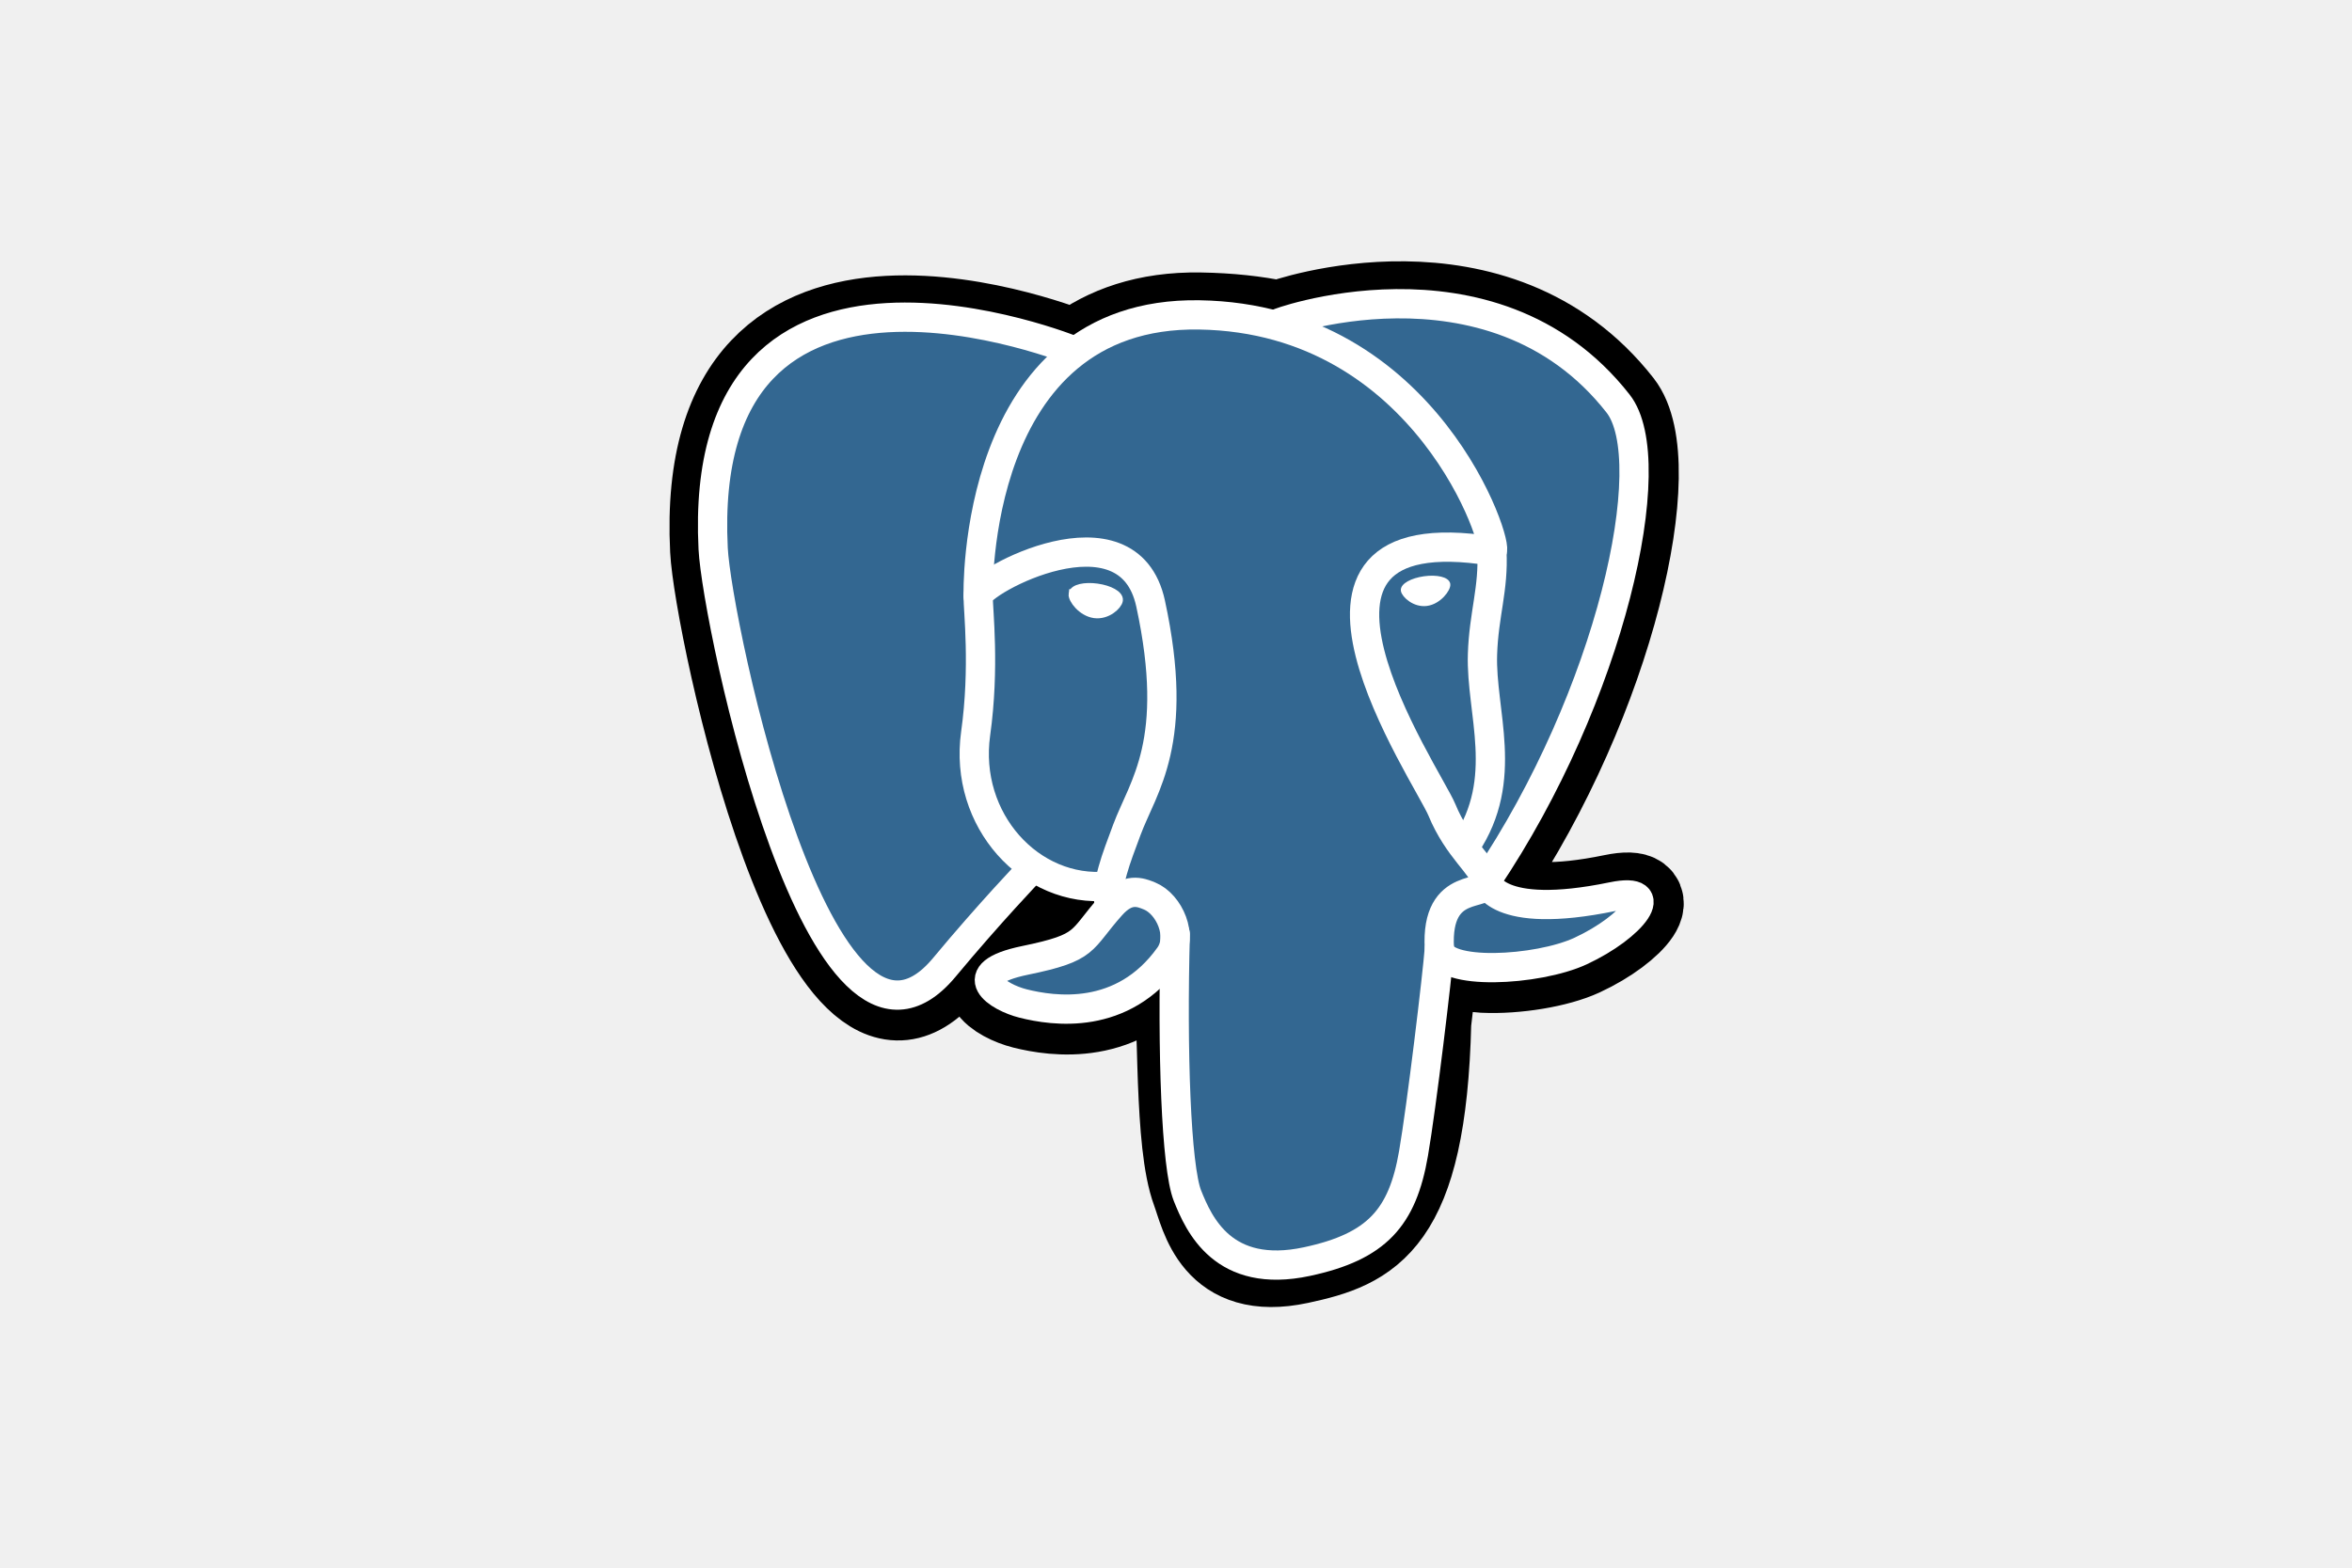
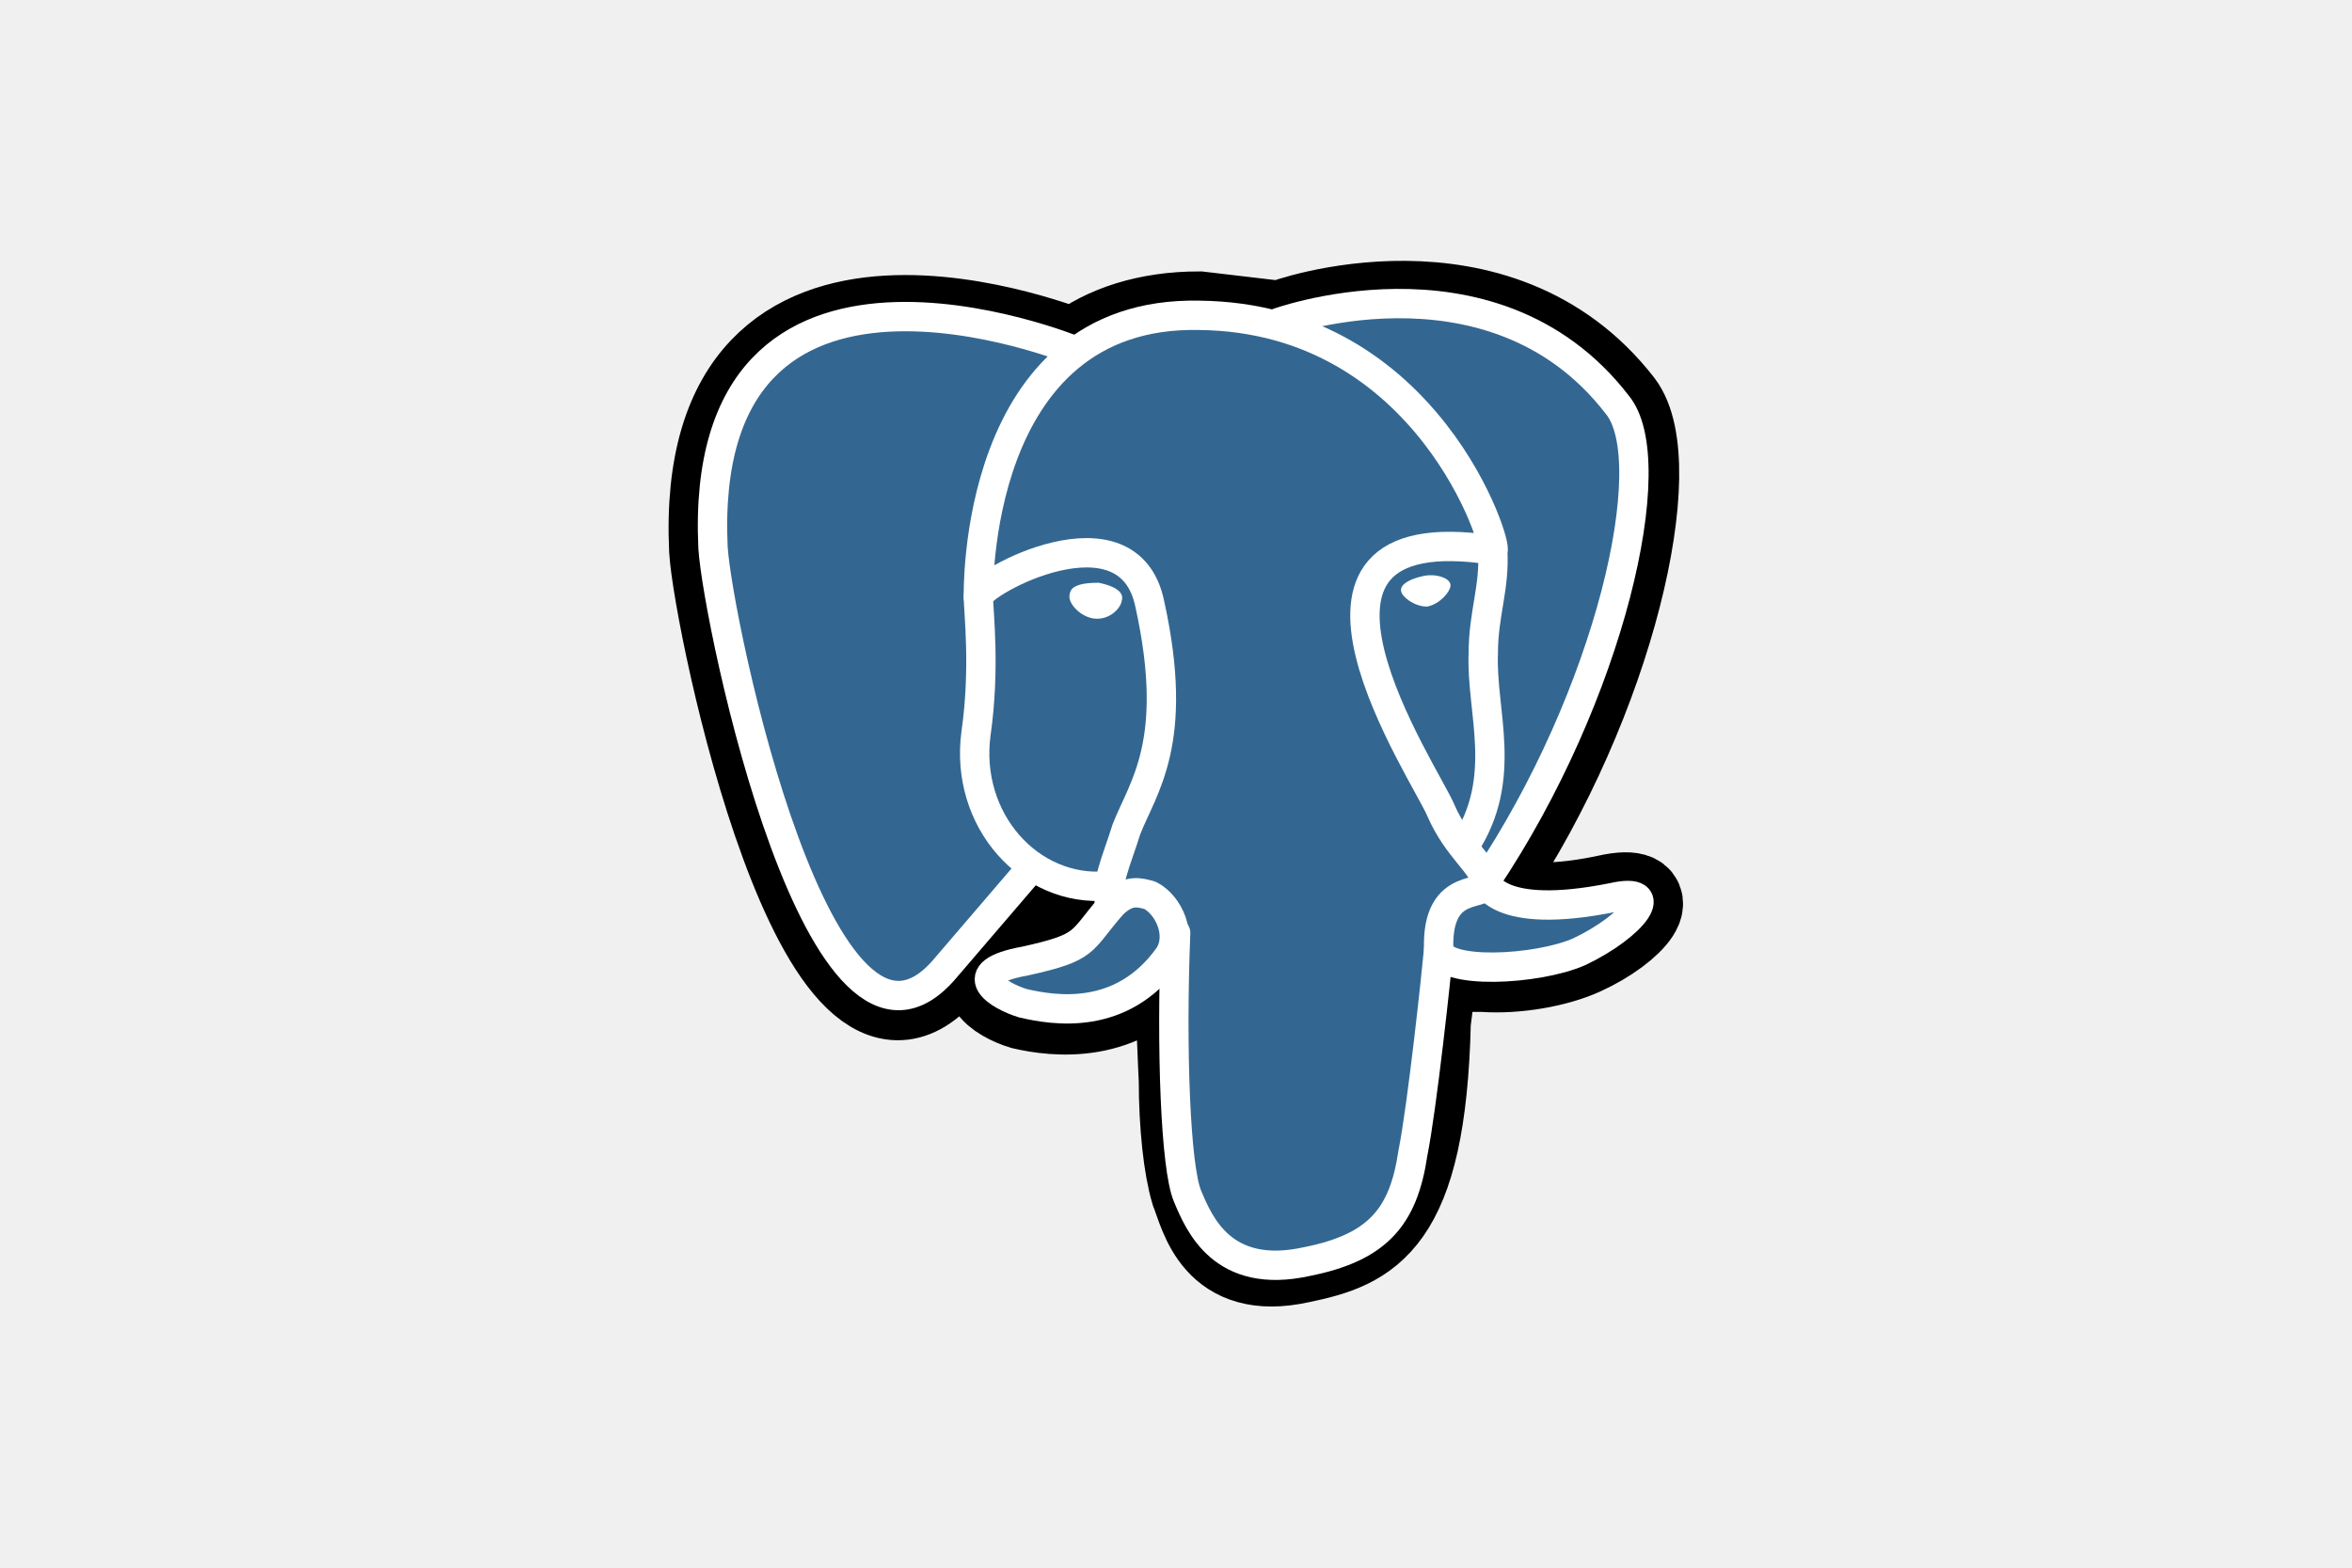
- <svg xmlns="http://www.w3.org/2000/svg" height="800" width="1200" viewBox="-64.853 -111.279 562.062 667.674">
-   <g fill="none" stroke="#fff" stroke-width="12.465" stroke-linecap="round" stroke-linejoin="round">
-     <path d="M323.205 324.227c2.833-23.6 1.984-27.062 19.563-23.239l4.463.392c13.517.615 31.199-2.174 41.587-7 22.362-10.376 35.622-27.7 13.572-23.148-50.297 10.376-53.755-6.655-53.755-6.655 53.111-78.803 75.313-178.836 56.149-203.322C352.514-5.534 262.036 26.05 260.522 26.87l-.482.09c-9.938-2.063-21.06-3.295-33.554-3.497-22.761-.374-40.032 5.967-53.133 15.904 0 0-161.408-66.498-153.899 83.628 1.597 31.936 45.777 241.655 98.47 178.31 19.259-23.163 37.871-42.748 37.871-42.748 9.242 6.14 20.307 9.272 31.912 8.147l.897-.765c-.281 2.876-.157 5.69.359 9.02-13.572 15.166-9.584 17.83-36.723 23.415-27.457 5.66-11.326 15.734-.797 18.367 12.768 3.193 42.305 7.716 62.268-20.224l-.795 3.188c5.325 4.26 4.965 30.62 5.72 49.452.756 18.834 2.017 36.41 5.856 46.771 3.839 10.36 8.369 37.05 44.036 29.406 29.809-6.388 52.6-15.582 54.677-101.107" fill="#000" stroke="#000" stroke-width="37.395" stroke-linecap="butt" stroke-linejoin="miter" />
-     <path d="M402.395 271.23c-50.302 10.376-53.76-6.655-53.76-6.655 53.111-78.808 75.313-178.843 56.153-203.326-52.27-66.785-142.752-35.2-144.262-34.38l-.486.087c-9.938-2.063-21.06-3.292-33.56-3.496-22.761-.373-40.026 5.967-53.127 15.902 0 0-161.411-66.495-153.904 83.63 1.597 31.938 45.776 241.657 98.471 178.312 19.26-23.163 37.869-42.748 37.869-42.748 9.243 6.14 20.308 9.272 31.908 8.147l.901-.765c-.28 2.876-.152 5.69.361 9.02-13.575 15.166-9.586 17.83-36.723 23.415-27.459 5.66-11.328 15.734-.796 18.367 12.768 3.193 42.307 7.716 62.266-20.224l-.796 3.188c5.319 4.26 9.054 27.711 8.428 48.97-.626 21.258-1.044 35.853 3.147 47.253 4.191 11.4 8.368 37.05 44.042 29.406 29.809-6.388 45.256-22.942 47.405-50.555 1.525-19.63 4.976-16.729 5.194-34.28l2.768-8.309c3.192-26.61.507-35.196 18.872-31.203l4.463.392c13.517.615 31.208-2.174 41.591-7 22.358-10.376 35.618-27.7 13.573-23.148z" fill="#336791" stroke="none" />
-     <path d="M215.866 286.484c-1.385 49.516.348 99.377 5.193 111.495 4.848 12.118 15.223 35.688 50.9 28.045 29.806-6.39 40.651-18.756 45.357-46.05 3.466-20.083 10.148-75.855 11.005-87.282M173.104 38.256S11.583-27.76 19.092 122.366c1.597 31.937 45.779 241.663 98.473 178.315 19.256-23.166 36.671-41.335 36.671-41.335M260.349 26.207c-5.591 1.753 89.848-34.889 144.087 34.417 19.159 24.484-3.043 124.52-56.153 203.33" />
-     <path d="M348.282 263.953s3.461 17.036 53.764 6.653c22.04-4.552 8.776 12.774-13.577 23.155-18.345 8.514-59.474 10.696-60.146-1.069-1.729-30.355 21.647-21.133 19.96-28.739-1.525-6.85-11.979-13.573-18.894-30.338-6.037-14.633-82.796-126.849 21.287-110.183 3.813-.789-27.146-99.002-124.553-100.599-97.385-1.597-94.19 119.762-94.19 119.762" stroke-linejoin="bevel" />
-     <path d="M188.604 274.334c-13.577 15.166-9.584 17.83-36.723 23.417-27.459 5.66-11.326 15.733-.797 18.365 12.768 3.195 42.307 7.718 62.266-20.229 6.078-8.509-.036-22.086-8.385-25.547-4.034-1.67-9.428-3.765-16.361 3.994z" />
-     <path d="M187.715 274.07c-1.368-8.918 2.93-19.529 7.536-31.943 6.922-18.626 22.893-37.255 10.117-96.339-9.523-44.029-73.396-9.163-73.436-3.193-.039 5.968 2.889 30.26-1.067 58.548-5.162 36.913 23.488 68.132 56.479 64.938" />
-     <path d="M172.517 141.7c-.288 2.04 3.733 7.48 8.976 8.207 5.234.73 9.714-3.522 9.998-5.559.284-2.039-3.732-4.285-8.977-5.015-5.237-.73-9.719.333-9.996 2.367z" fill="#fff" stroke-width="4.155" stroke-linecap="butt" stroke-linejoin="miter" />
-     <path d="M331.941 137.543c.284 2.04-3.732 7.48-8.976 8.207-5.238.73-9.718-3.522-10.005-5.559-.277-2.039 3.74-4.285 8.979-5.015 5.239-.73 9.718.333 10.002 2.368z" fill="#fff" stroke-width="2.078" stroke-linecap="butt" stroke-linejoin="miter" />
-     <path d="M350.676 123.432c.863 15.994-3.445 26.888-3.988 43.914-.804 24.748 11.799 53.074-7.191 81.435" />
+ <svg xmlns="http://www.w3.org/2000/svg" width="1200" height="800" viewBox="-64.9 -111.3 562.1 667.7">
+   <g fill="none" stroke="#fff" stroke-linecap="round" stroke-linejoin="round" stroke-width="12.5">
+     <path fill="#000" stroke="#000" stroke-linecap="butt" stroke-linejoin="miter" stroke-width="37.4" d="M323 324c3-23 2-27 20-23h4c14 1 31-2 42-7 22-10 35-27 13-23-50 11-53-6-53-6 53-79 75-179 56-204-52-67-143-35-144-34h-1l-34-4c-22 0-40 6-53 16 0 0-161-66-154 84 2 32 46 242 99 178 19-23 38-42 38-42 9 6 20 9 32 8l1-1v9c-14 15-10 18-37 23-27 6-11 16-1 19 13 3 43 7 63-20l-1 3c5 4 5 30 6 49 0 19 2 37 5 47 4 10 9 37 45 29 29-6 52-15 54-101" />
+     <path fill="#336791" stroke="none" d="M402 271c-50 11-53-6-53-6 53-79 75-179 56-204-52-67-143-35-144-34h-1l-34-4c-22 0-40 6-53 16 0 0-161-66-154 84 2 32 46 242 99 178 19-23 38-42 38-42 9 6 20 9 32 8l1-1v9c-14 15-10 18-37 23-27 6-11 16-1 19 13 3 43 7 63-20l-1 3c5 4 9 27 8 49 0 21-1 36 3 47 5 11 9 37 45 29 29-6 45-23 47-50 1-20 5-17 5-35l3-8c3-26 0-35 19-31h4c14 1 31-2 42-7 22-10 35-27 13-23z" />
+     <path d="M216 286c-2 50 0 100 5 112s15 36 51 28c30-6 41-19 45-46 4-20 10-76 11-87M173 38S12-28 19 122c2 32 46 242 99 179l36-42M260 26c-5 2 90-35 144 35 20 24-3 124-56 203" />
+     <path stroke-linejoin="bevel" d="M348 264s4 17 54 7c22-5 9 12-14 23-18 8-59 10-60-1-1-31 22-21 20-29-1-7-12-14-19-30-6-15-82-127 22-111 3 0-27-99-125-100-97-2-94 120-94 120" />
+     <path d="M189 274c-14 16-10 18-37 24-28 5-11 15-1 18 13 3 42 8 62-20 6-9 0-22-8-26-4-1-9-3-16 4z" />
+     <path d="M188 274c-2-9 3-19 7-32 7-18 23-37 10-96-9-44-73-9-73-3s3 30-1 58c-5 37 23 68 56 65" />
+     <path fill="#fff" stroke-linecap="butt" stroke-linejoin="miter" stroke-width="4.2" d="M173 142c-1 2 3 7 8 8 6 1 10-4 10-6 1-2-3-4-8-5-6 0-10 1-10 3z" />
+     <path fill="#fff" stroke-linecap="butt" stroke-linejoin="miter" stroke-width="2.1" d="M332 138c0 2-4 7-9 8-5 0-10-4-10-6s4-4 9-5 10 1 10 3z" />
+     <path d="M351 123c1 16-4 27-4 44-1 25 11 53-8 82" />
  </g>
</svg>
